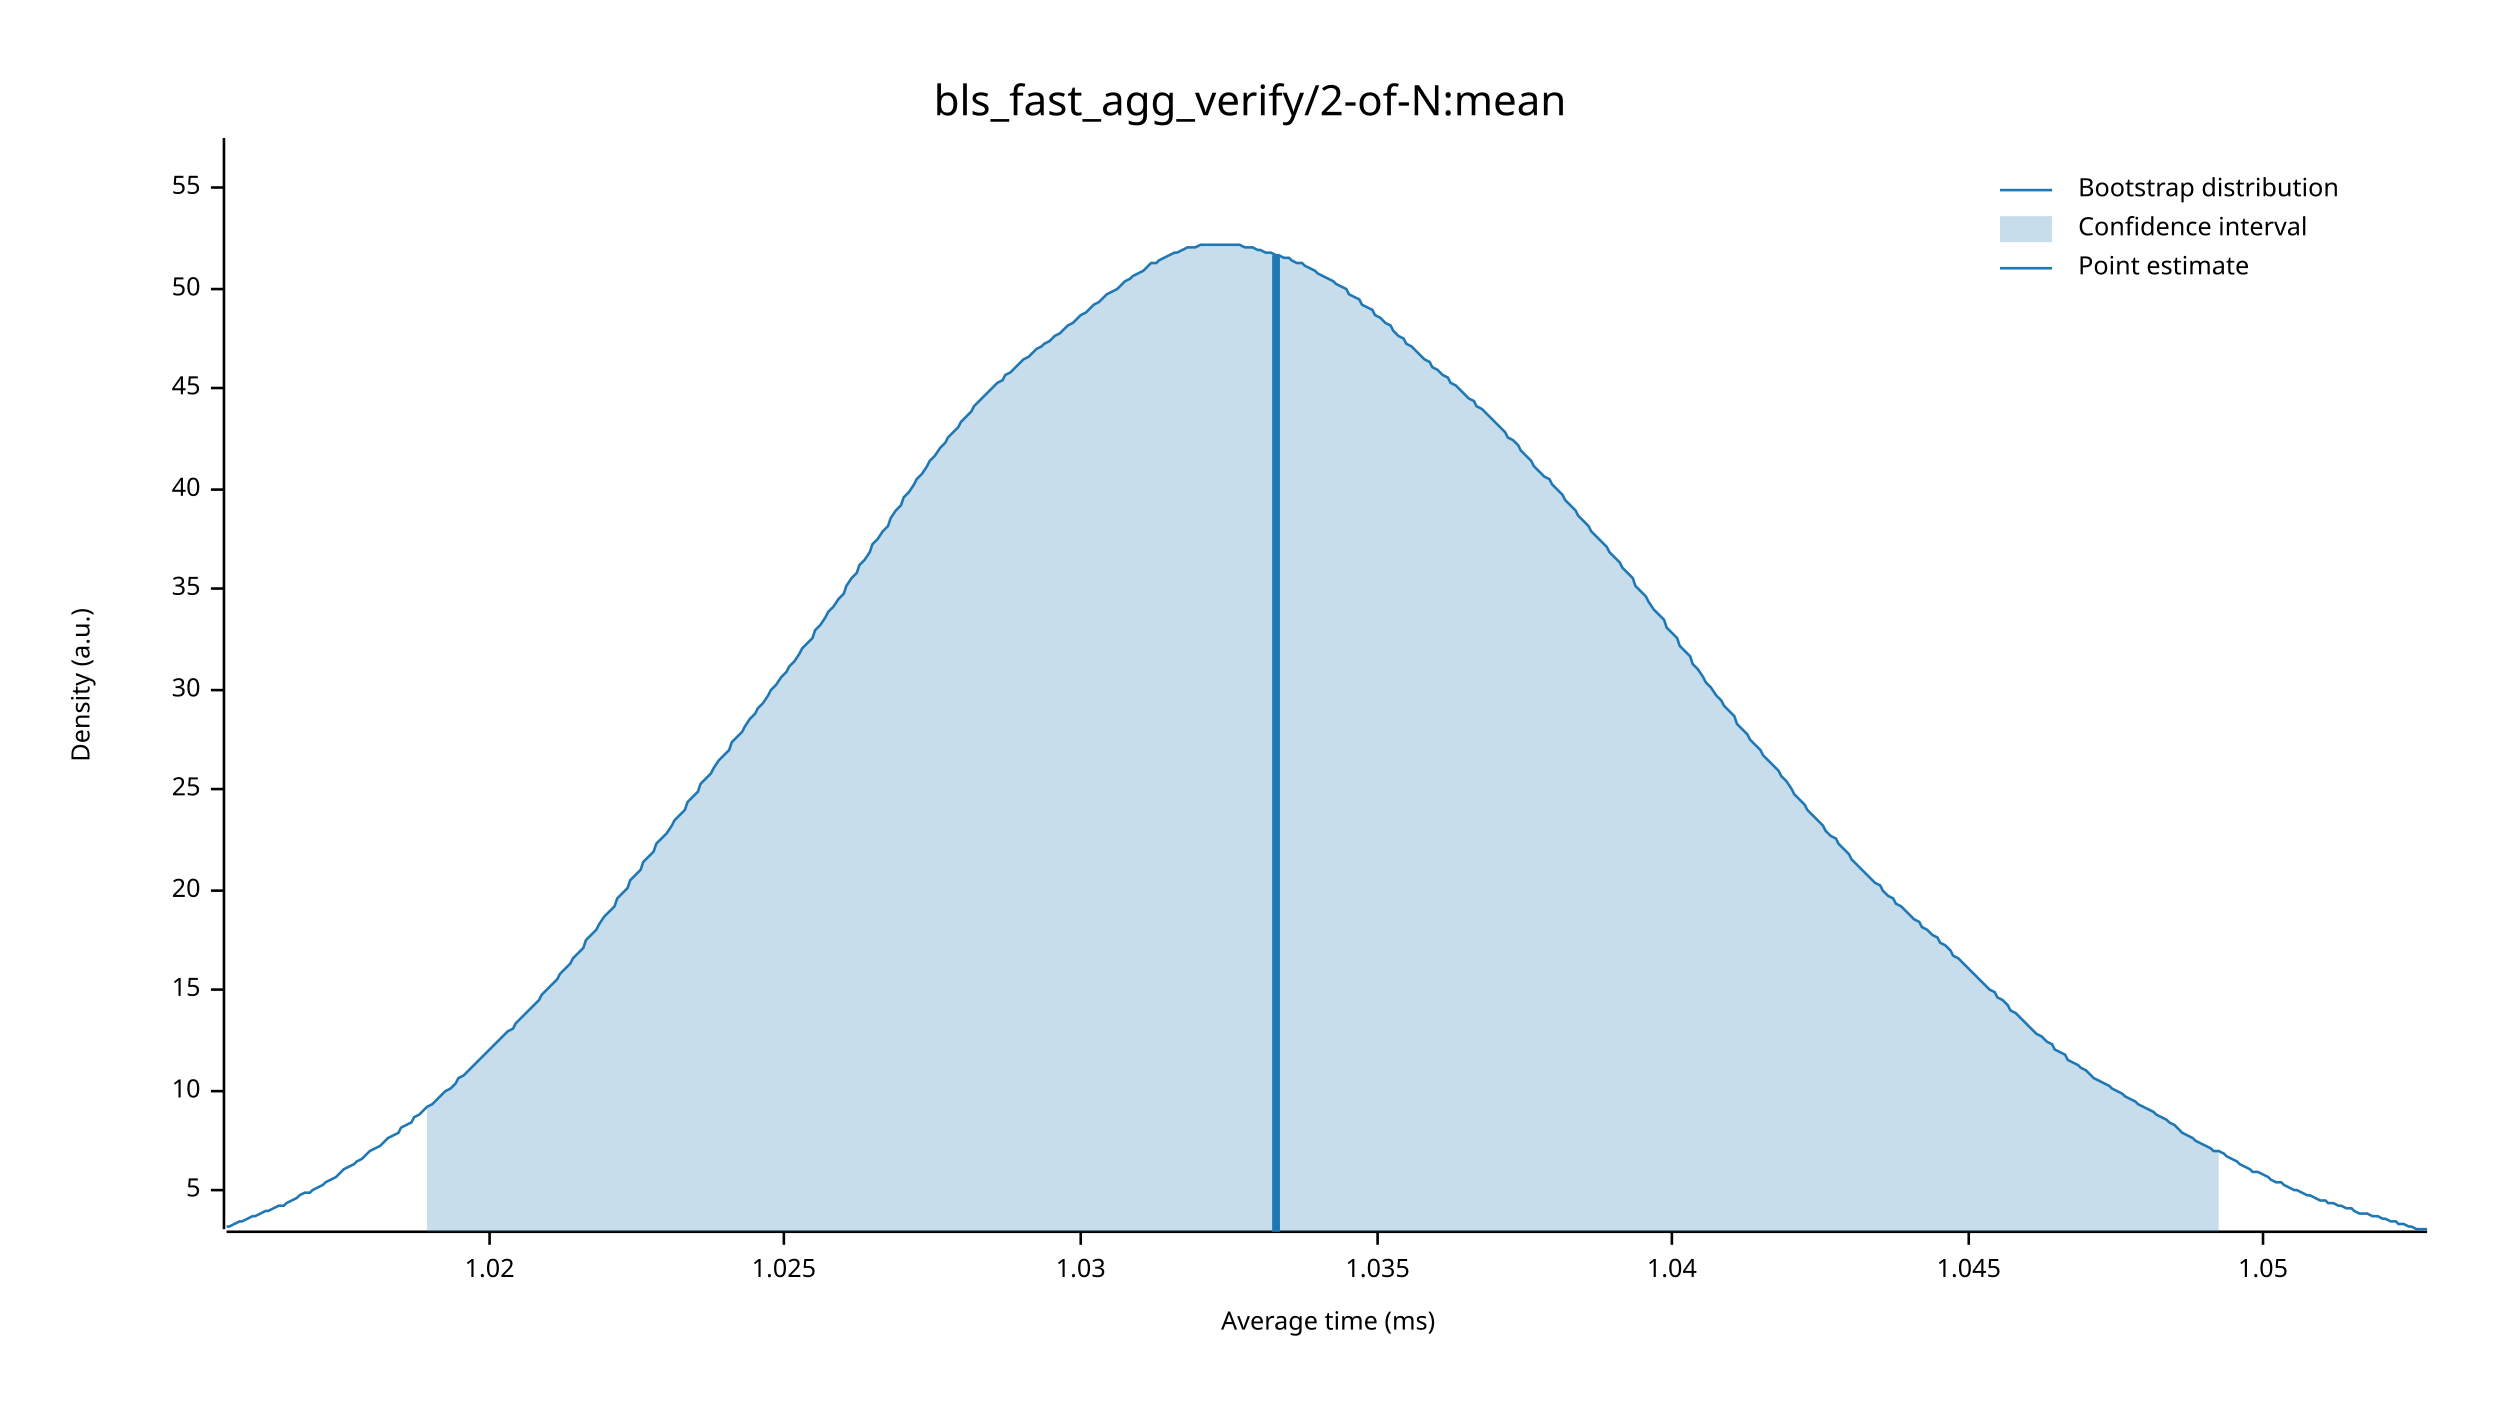
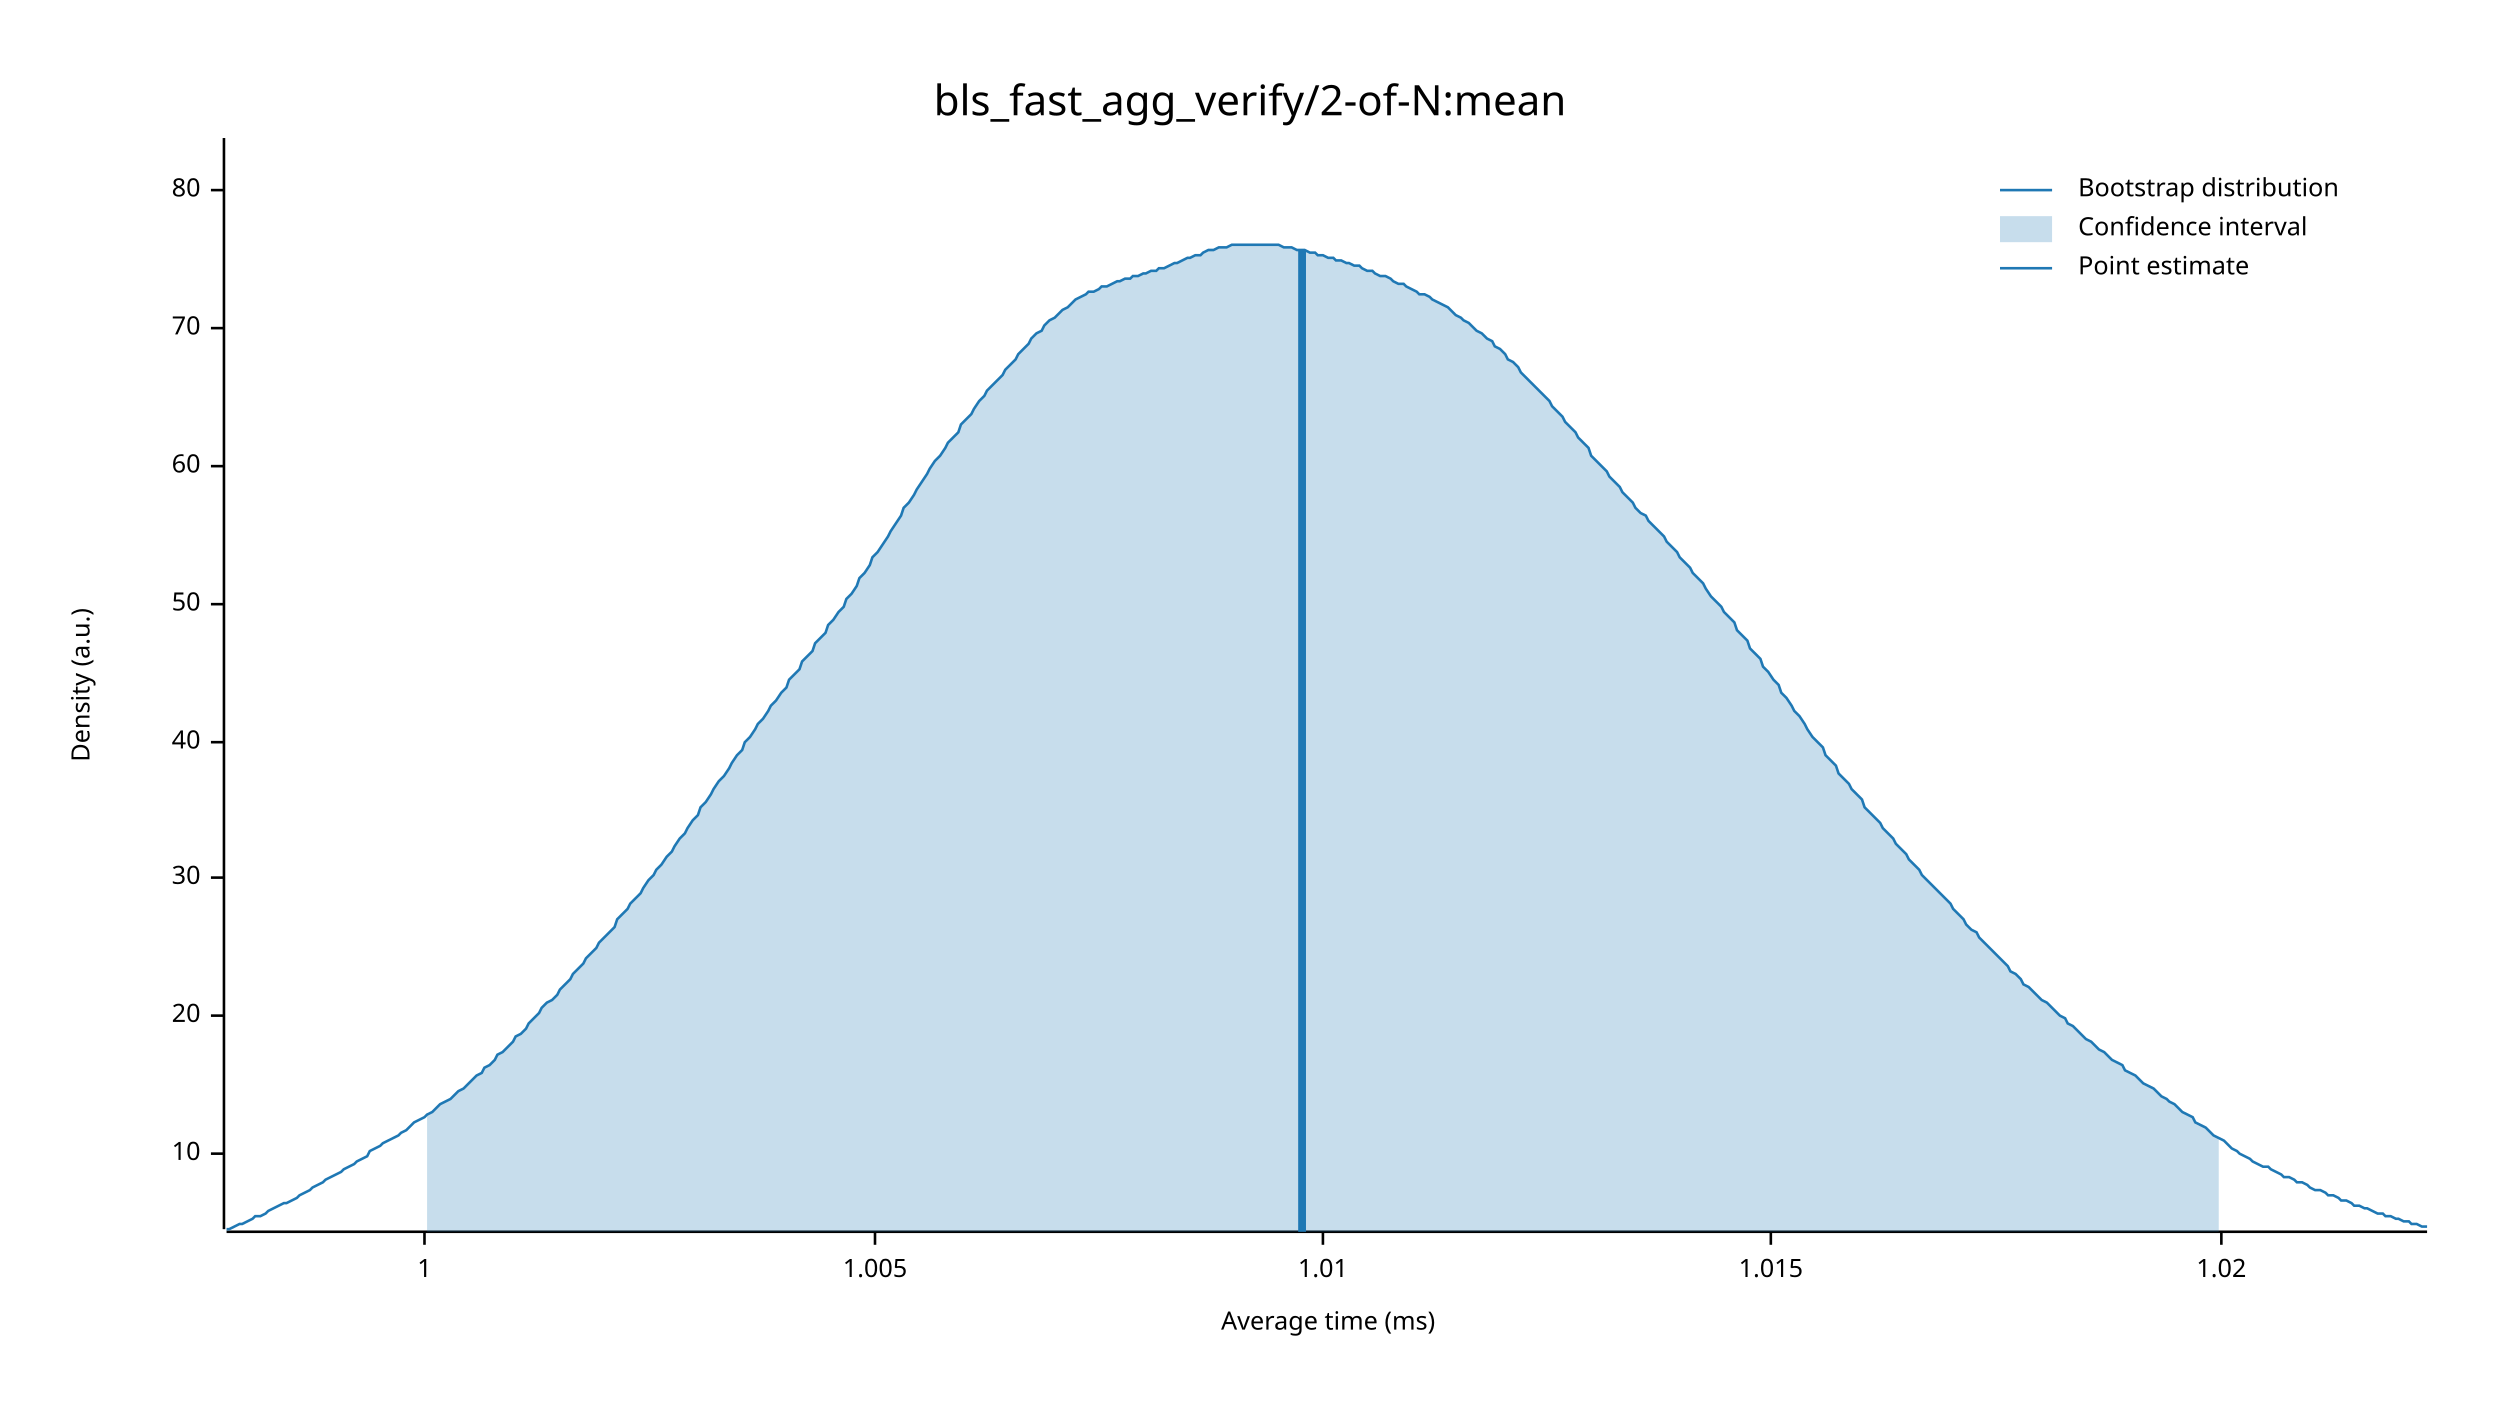
<svg xmlns="http://www.w3.org/2000/svg" width="960" height="540" viewBox="0 0 960 540">
  <text x="480" y="32" dy="0.76em" text-anchor="middle" font-family="sans-serif" font-size="16.129" opacity="1" fill="#000000">
bls_fast_agg_verify/2-of-N:mean
</text>
  <text x="27" y="263" dy="0.76em" text-anchor="middle" font-family="sans-serif" font-size="9.677" opacity="1" fill="#000000" transform="rotate(270, 27, 263)">
Density (a.u.)
</text>
  <text x="510" y="513" dy="-0.5ex" text-anchor="middle" font-family="sans-serif" font-size="9.677" opacity="1" fill="#000000">
Average time (ms)
</text>
  <polyline fill="none" opacity="1" stroke="#000000" stroke-width="1" points="86,53 86,472 " />
-   <text x="77" y="457" dy="0.5ex" text-anchor="end" font-family="sans-serif" font-size="9.677" opacity="1" fill="#000000">
- 5
- </text>
-   <polyline fill="none" opacity="1" stroke="#000000" stroke-width="1" points="81,457 86,457 " />
-   <text x="77" y="419" dy="0.5ex" text-anchor="end" font-family="sans-serif" font-size="9.677" opacity="1" fill="#000000">
+   <text x="77" y="443" dy="0.5ex" text-anchor="end" font-family="sans-serif" font-size="9.677" opacity="1" fill="#000000">
10
</text>
-   <polyline fill="none" opacity="1" stroke="#000000" stroke-width="1" points="81,419 86,419 " />
-   <text x="77" y="380" dy="0.5ex" text-anchor="end" font-family="sans-serif" font-size="9.677" opacity="1" fill="#000000">
- 15
- </text>
-   <polyline fill="none" opacity="1" stroke="#000000" stroke-width="1" points="81,380 86,380 " />
-   <text x="77" y="342" dy="0.5ex" text-anchor="end" font-family="sans-serif" font-size="9.677" opacity="1" fill="#000000">
+   <polyline fill="none" opacity="1" stroke="#000000" stroke-width="1" points="81,443 86,443 " />
+   <text x="77" y="390" dy="0.5ex" text-anchor="end" font-family="sans-serif" font-size="9.677" opacity="1" fill="#000000">
20
</text>
-   <polyline fill="none" opacity="1" stroke="#000000" stroke-width="1" points="81,342 86,342 " />
-   <text x="77" y="303" dy="0.5ex" text-anchor="end" font-family="sans-serif" font-size="9.677" opacity="1" fill="#000000">
- 25
- </text>
-   <polyline fill="none" opacity="1" stroke="#000000" stroke-width="1" points="81,303 86,303 " />
-   <text x="77" y="265" dy="0.5ex" text-anchor="end" font-family="sans-serif" font-size="9.677" opacity="1" fill="#000000">
+   <polyline fill="none" opacity="1" stroke="#000000" stroke-width="1" points="81,390 86,390 " />
+   <text x="77" y="337" dy="0.5ex" text-anchor="end" font-family="sans-serif" font-size="9.677" opacity="1" fill="#000000">
30
</text>
-   <polyline fill="none" opacity="1" stroke="#000000" stroke-width="1" points="81,265 86,265 " />
-   <text x="77" y="226" dy="0.5ex" text-anchor="end" font-family="sans-serif" font-size="9.677" opacity="1" fill="#000000">
- 35
- </text>
-   <polyline fill="none" opacity="1" stroke="#000000" stroke-width="1" points="81,226 86,226 " />
-   <text x="77" y="188" dy="0.5ex" text-anchor="end" font-family="sans-serif" font-size="9.677" opacity="1" fill="#000000">
+   <polyline fill="none" opacity="1" stroke="#000000" stroke-width="1" points="81,337 86,337 " />
+   <text x="77" y="285" dy="0.5ex" text-anchor="end" font-family="sans-serif" font-size="9.677" opacity="1" fill="#000000">
40
</text>
-   <polyline fill="none" opacity="1" stroke="#000000" stroke-width="1" points="81,188 86,188 " />
-   <text x="77" y="149" dy="0.5ex" text-anchor="end" font-family="sans-serif" font-size="9.677" opacity="1" fill="#000000">
- 45
- </text>
-   <polyline fill="none" opacity="1" stroke="#000000" stroke-width="1" points="81,149 86,149 " />
-   <text x="77" y="111" dy="0.5ex" text-anchor="end" font-family="sans-serif" font-size="9.677" opacity="1" fill="#000000">
+   <polyline fill="none" opacity="1" stroke="#000000" stroke-width="1" points="81,285 86,285 " />
+   <text x="77" y="232" dy="0.5ex" text-anchor="end" font-family="sans-serif" font-size="9.677" opacity="1" fill="#000000">
50
</text>
-   <polyline fill="none" opacity="1" stroke="#000000" stroke-width="1" points="81,111 86,111 " />
-   <text x="77" y="72" dy="0.5ex" text-anchor="end" font-family="sans-serif" font-size="9.677" opacity="1" fill="#000000">
- 55
+   <polyline fill="none" opacity="1" stroke="#000000" stroke-width="1" points="81,232 86,232 " />
+   <text x="77" y="179" dy="0.5ex" text-anchor="end" font-family="sans-serif" font-size="9.677" opacity="1" fill="#000000">
+ 60
</text>
-   <polyline fill="none" opacity="1" stroke="#000000" stroke-width="1" points="81,72 86,72 " />
+   <polyline fill="none" opacity="1" stroke="#000000" stroke-width="1" points="81,179 86,179 " />
+   <text x="77" y="126" dy="0.5ex" text-anchor="end" font-family="sans-serif" font-size="9.677" opacity="1" fill="#000000">
+ 70
+ </text>
+   <polyline fill="none" opacity="1" stroke="#000000" stroke-width="1" points="81,126 86,126 " />
+   <text x="77" y="73" dy="0.5ex" text-anchor="end" font-family="sans-serif" font-size="9.677" opacity="1" fill="#000000">
+ 80
+ </text>
+   <polyline fill="none" opacity="1" stroke="#000000" stroke-width="1" points="81,73 86,73 " />
  <polyline fill="none" opacity="1" stroke="#000000" stroke-width="1" points="87,473 932,473 " />
-   <text x="188" y="483" dy="0.76em" text-anchor="middle" font-family="sans-serif" font-size="9.677" opacity="1" fill="#000000">
+   <text x="163" y="483" dy="0.76em" text-anchor="middle" font-family="sans-serif" font-size="9.677" opacity="1" fill="#000000">
+ 1
+ </text>
+   <polyline fill="none" opacity="1" stroke="#000000" stroke-width="1" points="163,473 163,478 " />
+   <text x="336" y="483" dy="0.76em" text-anchor="middle" font-family="sans-serif" font-size="9.677" opacity="1" fill="#000000">
+ 1.005
+ </text>
+   <polyline fill="none" opacity="1" stroke="#000000" stroke-width="1" points="336,473 336,478 " />
+   <text x="508" y="483" dy="0.76em" text-anchor="middle" font-family="sans-serif" font-size="9.677" opacity="1" fill="#000000">
+ 1.01
+ </text>
+   <polyline fill="none" opacity="1" stroke="#000000" stroke-width="1" points="508,473 508,478 " />
+   <text x="680" y="483" dy="0.76em" text-anchor="middle" font-family="sans-serif" font-size="9.677" opacity="1" fill="#000000">
+ 1.015
+ </text>
+   <polyline fill="none" opacity="1" stroke="#000000" stroke-width="1" points="680,473 680,478 " />
+   <text x="853" y="483" dy="0.76em" text-anchor="middle" font-family="sans-serif" font-size="9.677" opacity="1" fill="#000000">
1.02
</text>
-   <polyline fill="none" opacity="1" stroke="#000000" stroke-width="1" points="188,473 188,478 " />
-   <text x="301" y="483" dy="0.76em" text-anchor="middle" font-family="sans-serif" font-size="9.677" opacity="1" fill="#000000">
- 1.025
- </text>
-   <polyline fill="none" opacity="1" stroke="#000000" stroke-width="1" points="301,473 301,478 " />
-   <text x="415" y="483" dy="0.76em" text-anchor="middle" font-family="sans-serif" font-size="9.677" opacity="1" fill="#000000">
- 1.03
- </text>
-   <polyline fill="none" opacity="1" stroke="#000000" stroke-width="1" points="415,473 415,478 " />
-   <text x="529" y="483" dy="0.76em" text-anchor="middle" font-family="sans-serif" font-size="9.677" opacity="1" fill="#000000">
- 1.035
- </text>
-   <polyline fill="none" opacity="1" stroke="#000000" stroke-width="1" points="529,473 529,478 " />
-   <text x="642" y="483" dy="0.76em" text-anchor="middle" font-family="sans-serif" font-size="9.677" opacity="1" fill="#000000">
- 1.04
- </text>
-   <polyline fill="none" opacity="1" stroke="#000000" stroke-width="1" points="642,473 642,478 " />
-   <text x="756" y="483" dy="0.76em" text-anchor="middle" font-family="sans-serif" font-size="9.677" opacity="1" fill="#000000">
- 1.045
- </text>
-   <polyline fill="none" opacity="1" stroke="#000000" stroke-width="1" points="756,473 756,478 " />
-   <text x="869" y="483" dy="0.76em" text-anchor="middle" font-family="sans-serif" font-size="9.677" opacity="1" fill="#000000">
- 1.05
- </text>
-   <polyline fill="none" opacity="1" stroke="#000000" stroke-width="1" points="869,473 869,478 " />
-   <polyline fill="none" opacity="1" stroke="#1F78B4" stroke-width="1" points="87,471 88,471 90,470 92,469 93,469 95,468 97,467 98,467 100,466 102,465 103,465 105,464 107,463 109,463 110,462 112,461 114,460 115,459 117,458 119,458 120,457 122,456 124,455 125,454 127,453 129,452 131,450 132,449 134,448 136,447 137,446 139,445 141,443 142,442 144,441 146,440 147,439 149,437 151,436 153,435 154,433 156,432 158,431 159,429 161,428 163,426 164,425 166,424 168,422 169,421 171,419 173,418 175,416 176,414 178,413 180,411 181,410 183,408 185,406 186,405 188,403 190,401 191,400 193,398 195,396 197,395 198,393 200,391 202,389 203,388 205,386 207,384 208,382 210,380 212,378 214,376 215,374 217,372 219,370 220,368 222,366 224,364 225,361 227,359 229,357 230,355 232,352 234,350 236,348 237,345 239,343 241,341 242,338 244,336 246,334 247,331 249,329 251,327 252,324 254,322 256,320 258,317 259,315 261,313 263,311 264,308 266,306 268,304 269,301 271,299 273,297 274,295 276,292 278,290 280,288 281,285 283,283 285,281 286,279 288,276 290,274 291,272 293,270 295,267 296,265 298,263 300,260 302,258 303,256 305,254 307,251 308,249 310,247 312,245 313,242 315,240 317,237 318,235 320,233 322,230 324,228 325,225 327,222 329,220 330,217 332,215 334,212 335,209 337,207 339,204 341,202 342,199 344,196 346,194 347,191 349,189 351,186 352,184 354,182 356,179 357,177 359,175 361,172 363,170 364,168 366,166 368,164 369,162 371,160 373,158 374,156 376,154 378,152 379,151 381,149 383,147 385,146 386,144 388,143 390,141 391,140 393,138 395,137 396,136 398,134 400,133 401,132 403,131 405,129 407,128 408,127 410,125 412,124 413,123 415,121 417,120 418,119 420,117 422,116 423,115 425,113 427,112 429,111 430,110 432,108 434,107 435,106 437,105 439,104 440,103 442,101 444,101 445,100 447,99 449,98 451,97 452,97 454,96 456,95 457,95 459,95 461,94 462,94 464,94 466,94 468,94 469,94 471,94 473,94 474,94 476,94 478,95 479,95 481,95 483,96 484,96 486,97 488,97 490,98 491,98 493,99 495,99 496,100 498,101 500,101 501,102 503,103 505,104 506,105 508,106 510,107 512,108 513,109 515,110 517,111 518,113 520,114 522,115 523,117 525,118 527,119 528,121 530,122 532,124 534,125 535,127 537,129 539,130 540,132 542,133 544,135 545,136 547,138 549,139 550,141 552,142 554,144 556,145 557,147 559,148 561,150 562,151 564,153 566,154 567,156 569,157 571,159 573,161 574,162 576,164 578,166 579,168 581,169 583,171 584,173 586,175 588,177 589,179 591,181 593,183 595,184 596,186 598,188 600,190 601,192 603,194 605,196 606,198 608,200 610,202 611,204 613,206 615,208 617,210 618,212 620,214 622,216 623,218 625,220 627,222 628,225 630,227 632,229 633,231 635,234 637,236 639,238 640,241 642,243 644,245 645,248 647,250 649,252 650,255 652,257 654,260 655,262 657,264 659,267 661,269 662,271 664,273 666,275 667,278 669,280 671,282 672,284 674,286 676,288 677,290 679,292 681,294 683,296 684,298 686,300 688,303 689,305 691,307 693,309 694,311 696,313 698,315 700,317 701,319 703,321 705,322 706,324 708,326 710,328 711,330 713,332 715,334 716,335 718,337 720,339 722,340 723,342 725,344 727,345 728,347 730,348 732,350 733,351 735,353 737,354 738,356 740,357 742,359 744,360 745,362 747,363 749,365 750,367 752,368 754,370 755,371 757,373 759,375 760,376 762,378 764,380 766,381 767,383 769,384 771,386 772,388 774,389 776,391 777,392 779,394 781,396 782,397 784,398 786,400 788,401 789,403 791,404 793,405 794,407 796,408 798,409 799,410 801,411 803,413 804,414 806,415 808,416 810,417 811,418 813,419 815,420 816,421 818,422 820,423 821,424 823,425 825,426 827,427 828,428 830,429 832,430 833,431 835,432 837,434 838,435 840,436 842,437 843,438 845,439 847,440 849,441 850,442 852,442 854,443 855,444 857,445 859,446 860,447 862,448 864,449 865,450 867,450 869,451 871,452 872,453 874,454 876,454 877,455 879,456 881,457 882,457 884,458 886,459 887,459 889,460 891,461 893,461 894,462 896,462 898,463 899,463 901,464 903,464 904,465 906,466 908,466 909,466 911,467 913,467 915,468 916,468 918,469 920,469 921,470 923,470 925,471 926,471 928,472 930,472 932,472 " />
-   <polygon opacity="0.25" fill="#1F78B4" points="164,425 166,424 168,422 169,421 171,419 173,418 175,416 176,414 178,413 180,411 181,410 183,408 185,406 186,405 188,403 190,401 191,400 193,398 195,396 197,395 198,393 200,391 202,389 203,388 205,386 207,384 208,382 210,380 212,378 214,376 215,374 217,372 219,370 220,368 222,366 224,364 225,361 227,359 229,357 230,355 232,352 234,350 236,348 237,345 239,343 241,341 242,338 244,336 246,334 247,331 249,329 251,327 252,324 254,322 256,320 258,317 259,315 261,313 263,311 264,308 266,306 268,304 269,301 271,299 273,297 274,295 276,292 278,290 280,288 281,285 283,283 285,281 286,279 288,276 290,274 291,272 293,270 295,267 296,265 298,263 300,260 302,258 303,256 305,254 307,251 308,249 310,247 312,245 313,242 315,240 317,237 318,235 320,233 322,230 324,228 325,225 327,222 329,220 330,217 332,215 334,212 335,209 337,207 339,204 341,202 342,199 344,196 346,194 347,191 349,189 351,186 352,184 354,182 356,179 357,177 359,175 361,172 363,170 364,168 366,166 368,164 369,162 371,160 373,158 374,156 376,154 378,152 379,151 381,149 383,147 385,146 386,144 388,143 390,141 391,140 393,138 395,137 396,136 398,134 400,133 401,132 403,131 405,129 407,128 408,127 410,125 412,124 413,123 415,121 417,120 418,119 420,117 422,116 423,115 425,113 427,112 429,111 430,110 432,108 434,107 435,106 437,105 439,104 440,103 442,101 444,101 445,100 447,99 449,98 451,97 452,97 454,96 456,95 457,95 459,95 461,94 462,94 464,94 466,94 468,94 469,94 471,94 473,94 474,94 476,94 478,95 479,95 481,95 483,96 484,96 486,97 488,97 490,98 491,98 493,99 495,99 496,100 498,101 500,101 501,102 503,103 505,104 506,105 508,106 510,107 512,108 513,109 515,110 517,111 518,113 520,114 522,115 523,117 525,118 527,119 528,121 530,122 532,124 534,125 535,127 537,129 539,130 540,132 542,133 544,135 545,136 547,138 549,139 550,141 552,142 554,144 556,145 557,147 559,148 561,150 562,151 564,153 566,154 567,156 569,157 571,159 573,161 574,162 576,164 578,166 579,168 581,169 583,171 584,173 586,175 588,177 589,179 591,181 593,183 595,184 596,186 598,188 600,190 601,192 603,194 605,196 606,198 608,200 610,202 611,204 613,206 615,208 617,210 618,212 620,214 622,216 623,218 625,220 627,222 628,225 630,227 632,229 633,231 635,234 637,236 639,238 640,241 642,243 644,245 645,248 647,250 649,252 650,255 652,257 654,260 655,262 657,264 659,267 661,269 662,271 664,273 666,275 667,278 669,280 671,282 672,284 674,286 676,288 677,290 679,292 681,294 683,296 684,298 686,300 688,303 689,305 691,307 693,309 694,311 696,313 698,315 700,317 701,319 703,321 705,322 706,324 708,326 710,328 711,330 713,332 715,334 716,335 718,337 720,339 722,340 723,342 725,344 727,345 728,347 730,348 732,350 733,351 735,353 737,354 738,356 740,357 742,359 744,360 745,362 747,363 749,365 750,367 752,368 754,370 755,371 757,373 759,375 760,376 762,378 764,380 766,381 767,383 769,384 771,386 772,388 774,389 776,391 777,392 779,394 781,396 782,397 784,398 786,400 788,401 789,403 791,404 793,405 794,407 796,408 798,409 799,410 801,411 803,413 804,414 806,415 808,416 810,417 811,418 813,419 815,420 816,421 818,422 820,423 821,424 823,425 825,426 827,427 828,428 830,429 832,430 833,431 835,432 837,434 838,435 840,436 842,437 843,438 845,439 847,440 849,441 850,442 852,442 852,473 164,473 " />
-   <polyline fill="none" opacity="1" stroke="#1F78B4" stroke-width="3" points="490,473 490,98 " />
+   <polyline fill="none" opacity="1" stroke="#000000" stroke-width="1" points="853,473 853,478 " />
+   <polyline fill="none" opacity="1" stroke="#1F78B4" stroke-width="1" points="87,472 88,472 90,471 92,470 93,470 95,469 97,468 98,467 100,467 102,466 103,465 105,464 107,463 109,462 110,462 112,461 114,460 115,459 117,458 119,457 120,456 122,455 124,454 125,453 127,452 129,451 131,450 132,449 134,448 136,447 137,446 139,445 141,444 142,442 144,441 146,440 147,439 149,438 151,437 153,436 154,435 156,434 158,432 159,431 161,430 163,429 164,428 166,427 168,425 169,424 171,423 173,422 175,420 176,419 178,418 180,416 181,415 183,413 185,412 186,410 188,409 190,407 191,405 193,404 195,402 197,400 198,398 200,397 202,395 203,393 205,391 207,389 208,387 210,385 212,384 214,382 215,380 217,378 219,376 220,374 222,372 224,370 225,368 227,366 229,364 230,362 232,360 234,358 236,356 237,353 239,351 241,349 242,347 244,345 246,343 247,341 249,338 251,336 252,334 254,332 256,329 258,327 259,325 261,322 263,320 264,318 266,315 268,313 269,310 271,308 273,305 274,303 276,300 278,298 280,295 281,293 283,290 285,288 286,285 288,283 290,280 291,278 293,276 295,273 296,271 298,269 300,266 302,264 303,261 305,259 307,257 308,254 310,252 312,250 313,247 315,245 317,243 318,240 320,238 322,235 324,233 325,230 327,228 329,225 330,222 332,220 334,217 335,214 337,212 339,209 341,206 342,204 344,201 346,198 347,195 349,193 351,190 352,188 354,185 356,182 357,180 359,177 361,175 363,172 364,170 366,168 368,166 369,163 371,161 373,159 374,157 376,154 378,152 379,150 381,148 383,146 385,144 386,142 388,140 390,138 391,136 393,134 395,132 396,130 398,128 400,127 401,125 403,123 405,122 407,120 408,119 410,118 412,116 413,115 415,114 417,113 418,112 420,112 422,111 423,110 425,110 427,109 429,108 430,108 432,107 434,107 435,106 437,106 439,105 440,105 442,104 444,104 445,103 447,103 449,102 451,101 452,101 454,100 456,99 457,99 459,98 461,98 462,97 464,96 466,96 468,95 469,95 471,95 473,94 474,94 476,94 478,94 479,94 481,94 483,94 484,94 486,94 488,94 490,94 491,94 493,95 495,95 496,95 498,96 500,96 501,96 503,97 505,97 506,98 508,98 510,99 512,99 513,100 515,100 517,101 518,101 520,102 522,102 523,103 525,104 527,104 528,105 530,106 532,106 534,107 535,108 537,109 539,109 540,110 542,111 544,112 545,113 547,113 549,114 550,115 552,116 554,117 556,118 557,119 559,121 561,122 562,123 564,124 566,126 567,127 569,128 571,130 573,131 574,133 576,134 578,136 579,138 581,139 583,141 584,143 586,145 588,147 589,148 591,150 593,152 595,154 596,156 598,158 600,160 601,162 603,164 605,166 606,168 608,170 610,172 611,175 613,177 615,179 617,181 618,183 620,185 622,187 623,189 625,191 627,193 628,195 630,197 632,198 633,200 635,202 637,204 639,206 640,208 642,210 644,212 645,214 647,216 649,218 650,220 652,222 654,224 655,226 657,229 659,231 661,233 662,235 664,237 666,239 667,242 669,244 671,246 672,249 674,251 676,253 677,256 679,258 681,261 683,263 684,266 686,268 688,271 689,273 691,275 693,278 694,280 696,283 698,285 700,287 701,290 703,292 705,294 706,297 708,299 710,301 711,303 713,305 715,307 716,310 718,312 720,314 722,316 723,318 725,320 727,322 728,324 730,326 732,328 733,330 735,332 737,334 738,336 740,338 742,340 744,342 745,343 747,345 749,347 750,349 752,351 754,353 755,355 757,357 759,358 760,360 762,362 764,364 766,366 767,367 769,369 771,371 772,373 774,374 776,376 777,378 779,379 781,381 782,382 784,384 786,385 788,387 789,388 791,390 793,391 794,393 796,394 798,396 799,397 801,399 803,400 804,401 806,403 808,404 810,406 811,407 813,408 815,409 816,411 818,412 820,413 821,414 823,416 825,417 827,418 828,419 830,421 832,422 833,423 835,424 837,426 838,427 840,428 842,429 843,431 845,432 847,433 849,435 850,436 852,437 854,438 855,439 857,441 859,442 860,443 862,444 864,445 865,446 867,447 869,448 871,448 872,449 874,450 876,451 877,452 879,452 881,453 882,454 884,454 886,455 887,456 889,457 891,457 893,458 894,459 896,459 898,460 899,461 901,461 903,462 904,463 906,463 908,464 909,464 911,465 913,466 915,466 916,467 918,467 920,468 921,468 923,469 925,469 926,470 928,470 930,471 932,471 " />
+   <polygon opacity="0.25" fill="#1F78B4" points="164,428 166,427 168,425 169,424 171,423 173,422 175,420 176,419 178,418 180,416 181,415 183,413 185,412 186,410 188,409 190,407 191,405 193,404 195,402 197,400 198,398 200,397 202,395 203,393 205,391 207,389 208,387 210,385 212,384 214,382 215,380 217,378 219,376 220,374 222,372 224,370 225,368 227,366 229,364 230,362 232,360 234,358 236,356 237,353 239,351 241,349 242,347 244,345 246,343 247,341 249,338 251,336 252,334 254,332 256,329 258,327 259,325 261,322 263,320 264,318 266,315 268,313 269,310 271,308 273,305 274,303 276,300 278,298 280,295 281,293 283,290 285,288 286,285 288,283 290,280 291,278 293,276 295,273 296,271 298,269 300,266 302,264 303,261 305,259 307,257 308,254 310,252 312,250 313,247 315,245 317,243 318,240 320,238 322,235 324,233 325,230 327,228 329,225 330,222 332,220 334,217 335,214 337,212 339,209 341,206 342,204 344,201 346,198 347,195 349,193 351,190 352,188 354,185 356,182 357,180 359,177 361,175 363,172 364,170 366,168 368,166 369,163 371,161 373,159 374,157 376,154 378,152 379,150 381,148 383,146 385,144 386,142 388,140 390,138 391,136 393,134 395,132 396,130 398,128 400,127 401,125 403,123 405,122 407,120 408,119 410,118 412,116 413,115 415,114 417,113 418,112 420,112 422,111 423,110 425,110 427,109 429,108 430,108 432,107 434,107 435,106 437,106 439,105 440,105 442,104 444,104 445,103 447,103 449,102 451,101 452,101 454,100 456,99 457,99 459,98 461,98 462,97 464,96 466,96 468,95 469,95 471,95 473,94 474,94 476,94 478,94 479,94 481,94 483,94 484,94 486,94 488,94 490,94 491,94 493,95 495,95 496,95 498,96 500,96 501,96 503,97 505,97 506,98 508,98 510,99 512,99 513,100 515,100 517,101 518,101 520,102 522,102 523,103 525,104 527,104 528,105 530,106 532,106 534,107 535,108 537,109 539,109 540,110 542,111 544,112 545,113 547,113 549,114 550,115 552,116 554,117 556,118 557,119 559,121 561,122 562,123 564,124 566,126 567,127 569,128 571,130 573,131 574,133 576,134 578,136 579,138 581,139 583,141 584,143 586,145 588,147 589,148 591,150 593,152 595,154 596,156 598,158 600,160 601,162 603,164 605,166 606,168 608,170 610,172 611,175 613,177 615,179 617,181 618,183 620,185 622,187 623,189 625,191 627,193 628,195 630,197 632,198 633,200 635,202 637,204 639,206 640,208 642,210 644,212 645,214 647,216 649,218 650,220 652,222 654,224 655,226 657,229 659,231 661,233 662,235 664,237 666,239 667,242 669,244 671,246 672,249 674,251 676,253 677,256 679,258 681,261 683,263 684,266 686,268 688,271 689,273 691,275 693,278 694,280 696,283 698,285 700,287 701,290 703,292 705,294 706,297 708,299 710,301 711,303 713,305 715,307 716,310 718,312 720,314 722,316 723,318 725,320 727,322 728,324 730,326 732,328 733,330 735,332 737,334 738,336 740,338 742,340 744,342 745,343 747,345 749,347 750,349 752,351 754,353 755,355 757,357 759,358 760,360 762,362 764,364 766,366 767,367 769,369 771,371 772,373 774,374 776,376 777,378 779,379 781,381 782,382 784,384 786,385 788,387 789,388 791,390 793,391 794,393 796,394 798,396 799,397 801,399 803,400 804,401 806,403 808,404 810,406 811,407 813,408 815,409 816,411 818,412 820,413 821,414 823,416 825,417 827,418 828,419 830,421 832,422 833,423 835,424 837,426 838,427 840,428 842,429 843,431 845,432 847,433 849,435 850,436 852,437 852,473 164,473 " />
+   <polyline fill="none" opacity="1" stroke="#1F78B4" stroke-width="3" points="500,473 500,96 " />
  <text x="798" y="68" dy="0.76em" text-anchor="start" font-family="sans-serif" font-size="9.677" opacity="1" fill="#000000">
Bootstrap distribution
</text>
  <text x="798" y="83" dy="0.76em" text-anchor="start" font-family="sans-serif" font-size="9.677" opacity="1" fill="#000000">
Confidence interval
</text>
  <text x="798" y="98" dy="0.76em" text-anchor="start" font-family="sans-serif" font-size="9.677" opacity="1" fill="#000000">
Point estimate
</text>
  <polyline fill="none" opacity="1" stroke="#1F78B4" stroke-width="1" points="768,73 788,73 " />
  <rect x="768" y="83" width="20" height="10" opacity="0.25" fill="#1F78B4" stroke="none" />
  <polyline fill="none" opacity="1" stroke="#1F78B4" stroke-width="1" points="768,103 788,103 " />
</svg>
